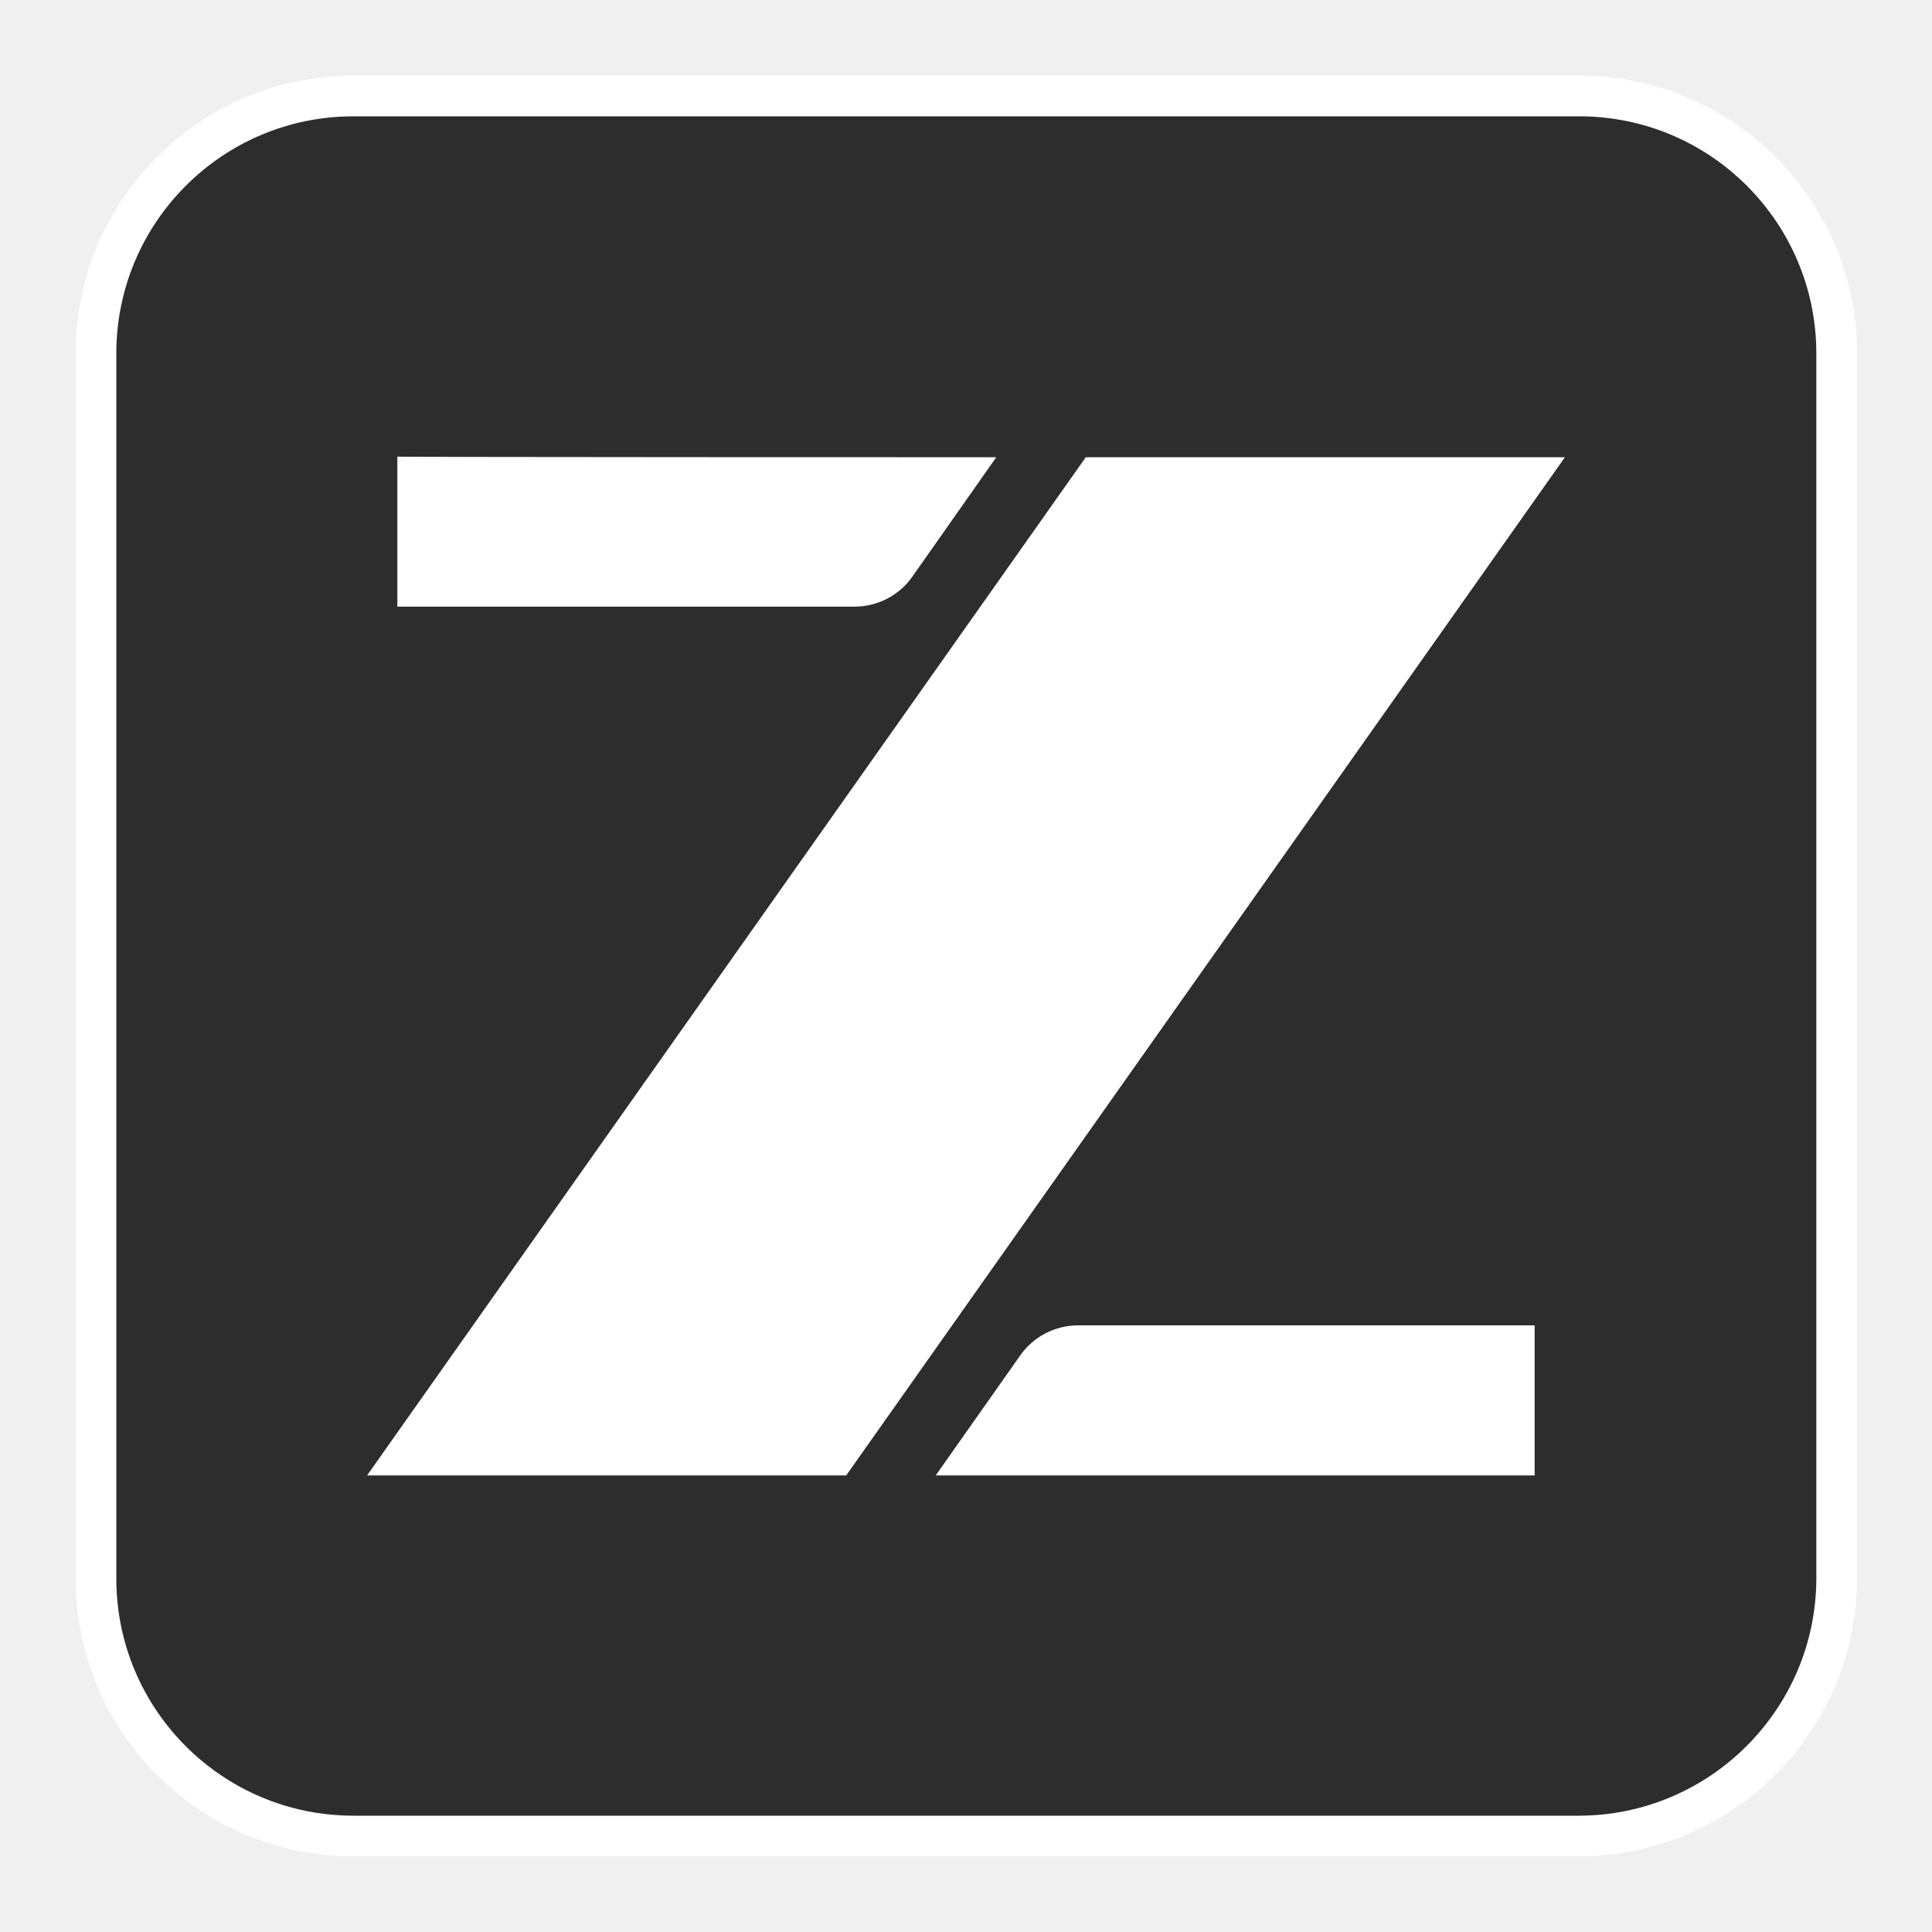
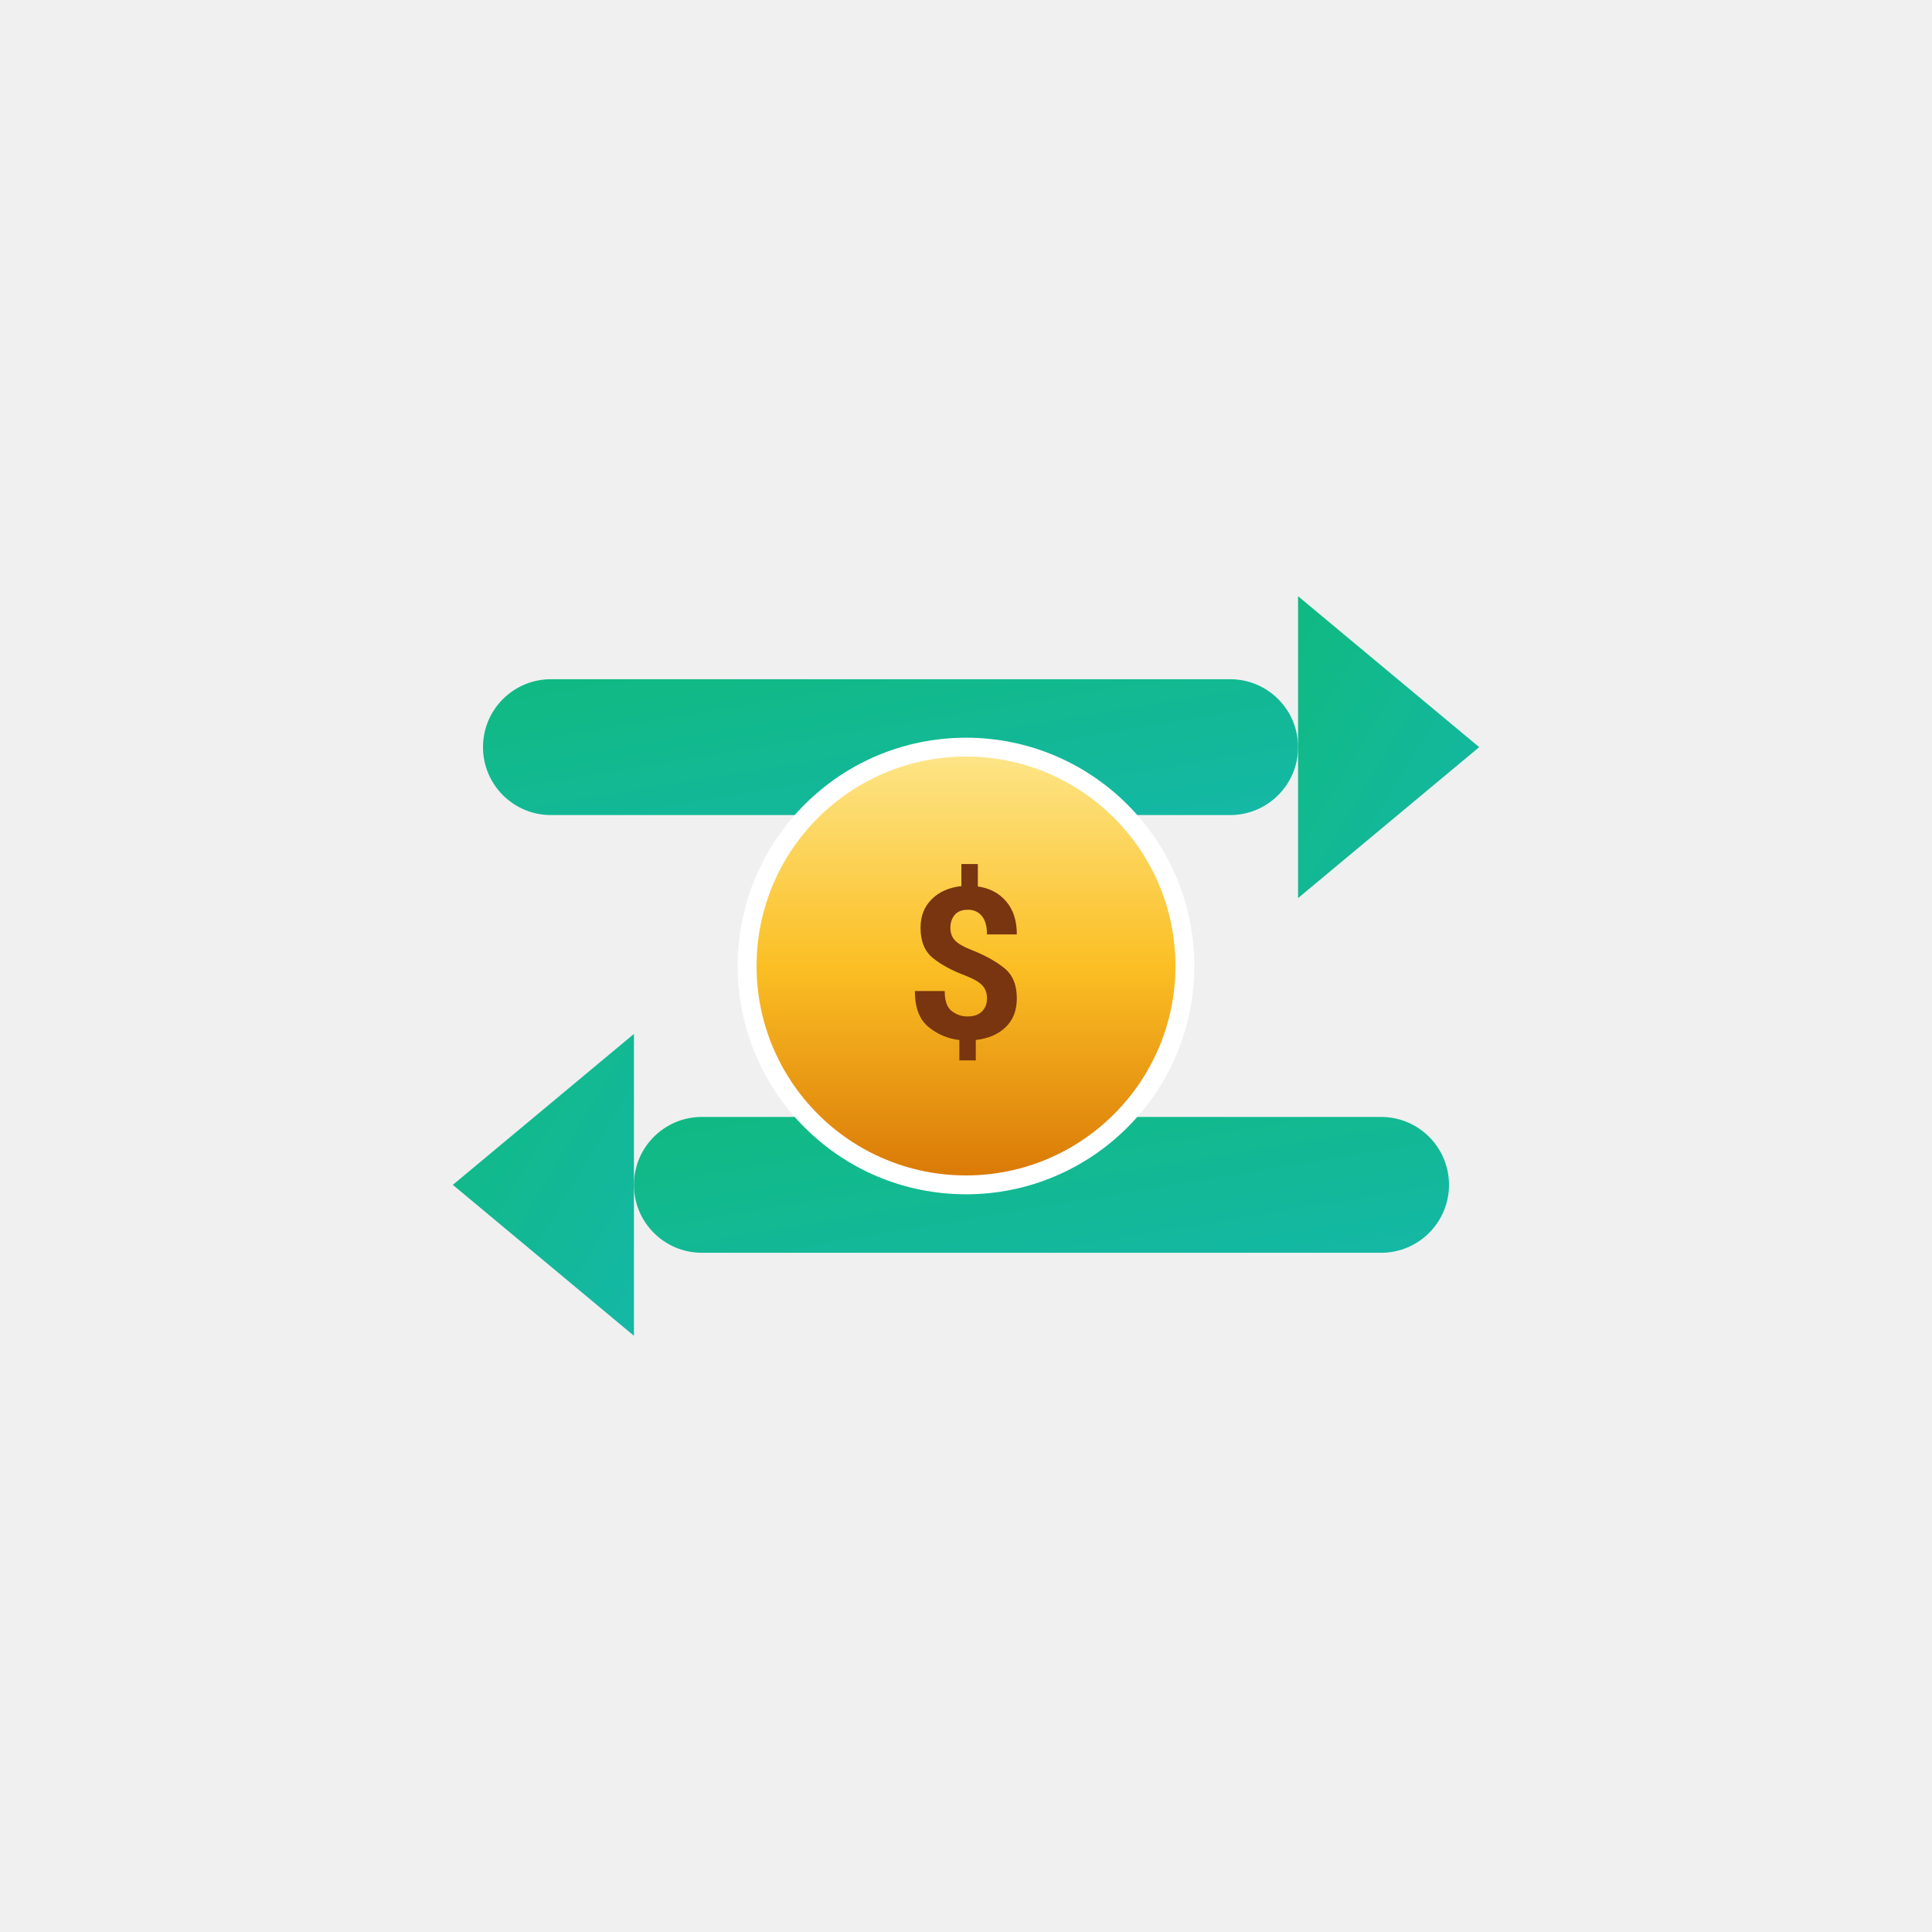
- <svg xmlns="http://www.w3.org/2000/svg" version="1.1" x="0px" y="0px" viewBox="0 0 30 30" style="enable-background:new 0 0 30 30;" xml:space="preserve">
+ <svg xmlns="http://www.w3.org/2000/svg" viewBox="0 0 512 512" width="512" height="512">
  <defs>
-     <style type="text/css">
-     .st194{fill:#2D2D2D;stroke:#FFFFFF;stroke-width:0.632;stroke-miterlimit:10;}
-     .st23{fill:#FFFFFF;}
- 
-     .z-breathe {
-       animation: breathe 2.5s ease-in-out infinite;
-     }
- 
-     @keyframes breathe {
-       0%, 100% { opacity: 0.7; }
-       50% { opacity: 1; }
-     }
-   </style>
+     <linearGradient id="bg" x1="0%" y1="0%" x2="100%" y2="100%">
+       <stop offset="0%" stop-color="#10b981" />
+       <stop offset="100%" stop-color="#14b8a6" />
+     </linearGradient>
+     <linearGradient id="gold" x1="0%" y1="0%" x2="0%" y2="100%">
+       <stop offset="0%" stop-color="#fde68a" />
+       <stop offset="50%" stop-color="#fbbf24" />
+       <stop offset="100%" stop-color="#d97706" />
+     </linearGradient>
  </defs>
  <g>
-     <path class="st194" d="M24.51,28.51H5.49c-2.21,0-4-1.79-4-4V5.49c0-2.21,1.79-4,4-4h19.03c2.21,0,4,1.79,4,4v19.03     C28.51,26.72,26.72,28.51,24.51,28.51z" />
-     <g class="z-breathe">
-       <path class="st23" d="M15.47,7.1l-1.3,1.85c-0.2,0.29-0.54,0.47-0.9,0.47h-7.1V7.09C6.16,7.1,15.47,7.1,15.47,7.1z" />
-       <polygon class="st23" points="24.3,7.1 13.14,22.91 5.7,22.91 16.86,7.1" />
-       <path class="st23" d="M14.53,22.91l1.31-1.86c0.2-0.29,0.54-0.47,0.9-0.47h7.09v2.33H14.53z" />
-     </g>
+     <rect x="128" y="180" width="216" height="36" rx="18" fill="url(#bg)" />
+     <polygon points="344,158 392,198 344,238" fill="url(#bg)" />
+     <rect x="168" y="296" width="216" height="36" rx="18" fill="url(#bg)" />
+     <polygon points="168,274 120,314 168,354" fill="url(#bg)" />
+     <circle cx="256" cy="256" r="58" fill="url(#gold)" stroke="#ffffff" stroke-width="5" />
+     <text x="256" y="256" font-family="'Segoe UI', Roboto, Arial, sans-serif" font-size="56" font-weight="700" text-anchor="middle" dominant-baseline="central" fill="#78350f">$</text>
  </g>
</svg>
